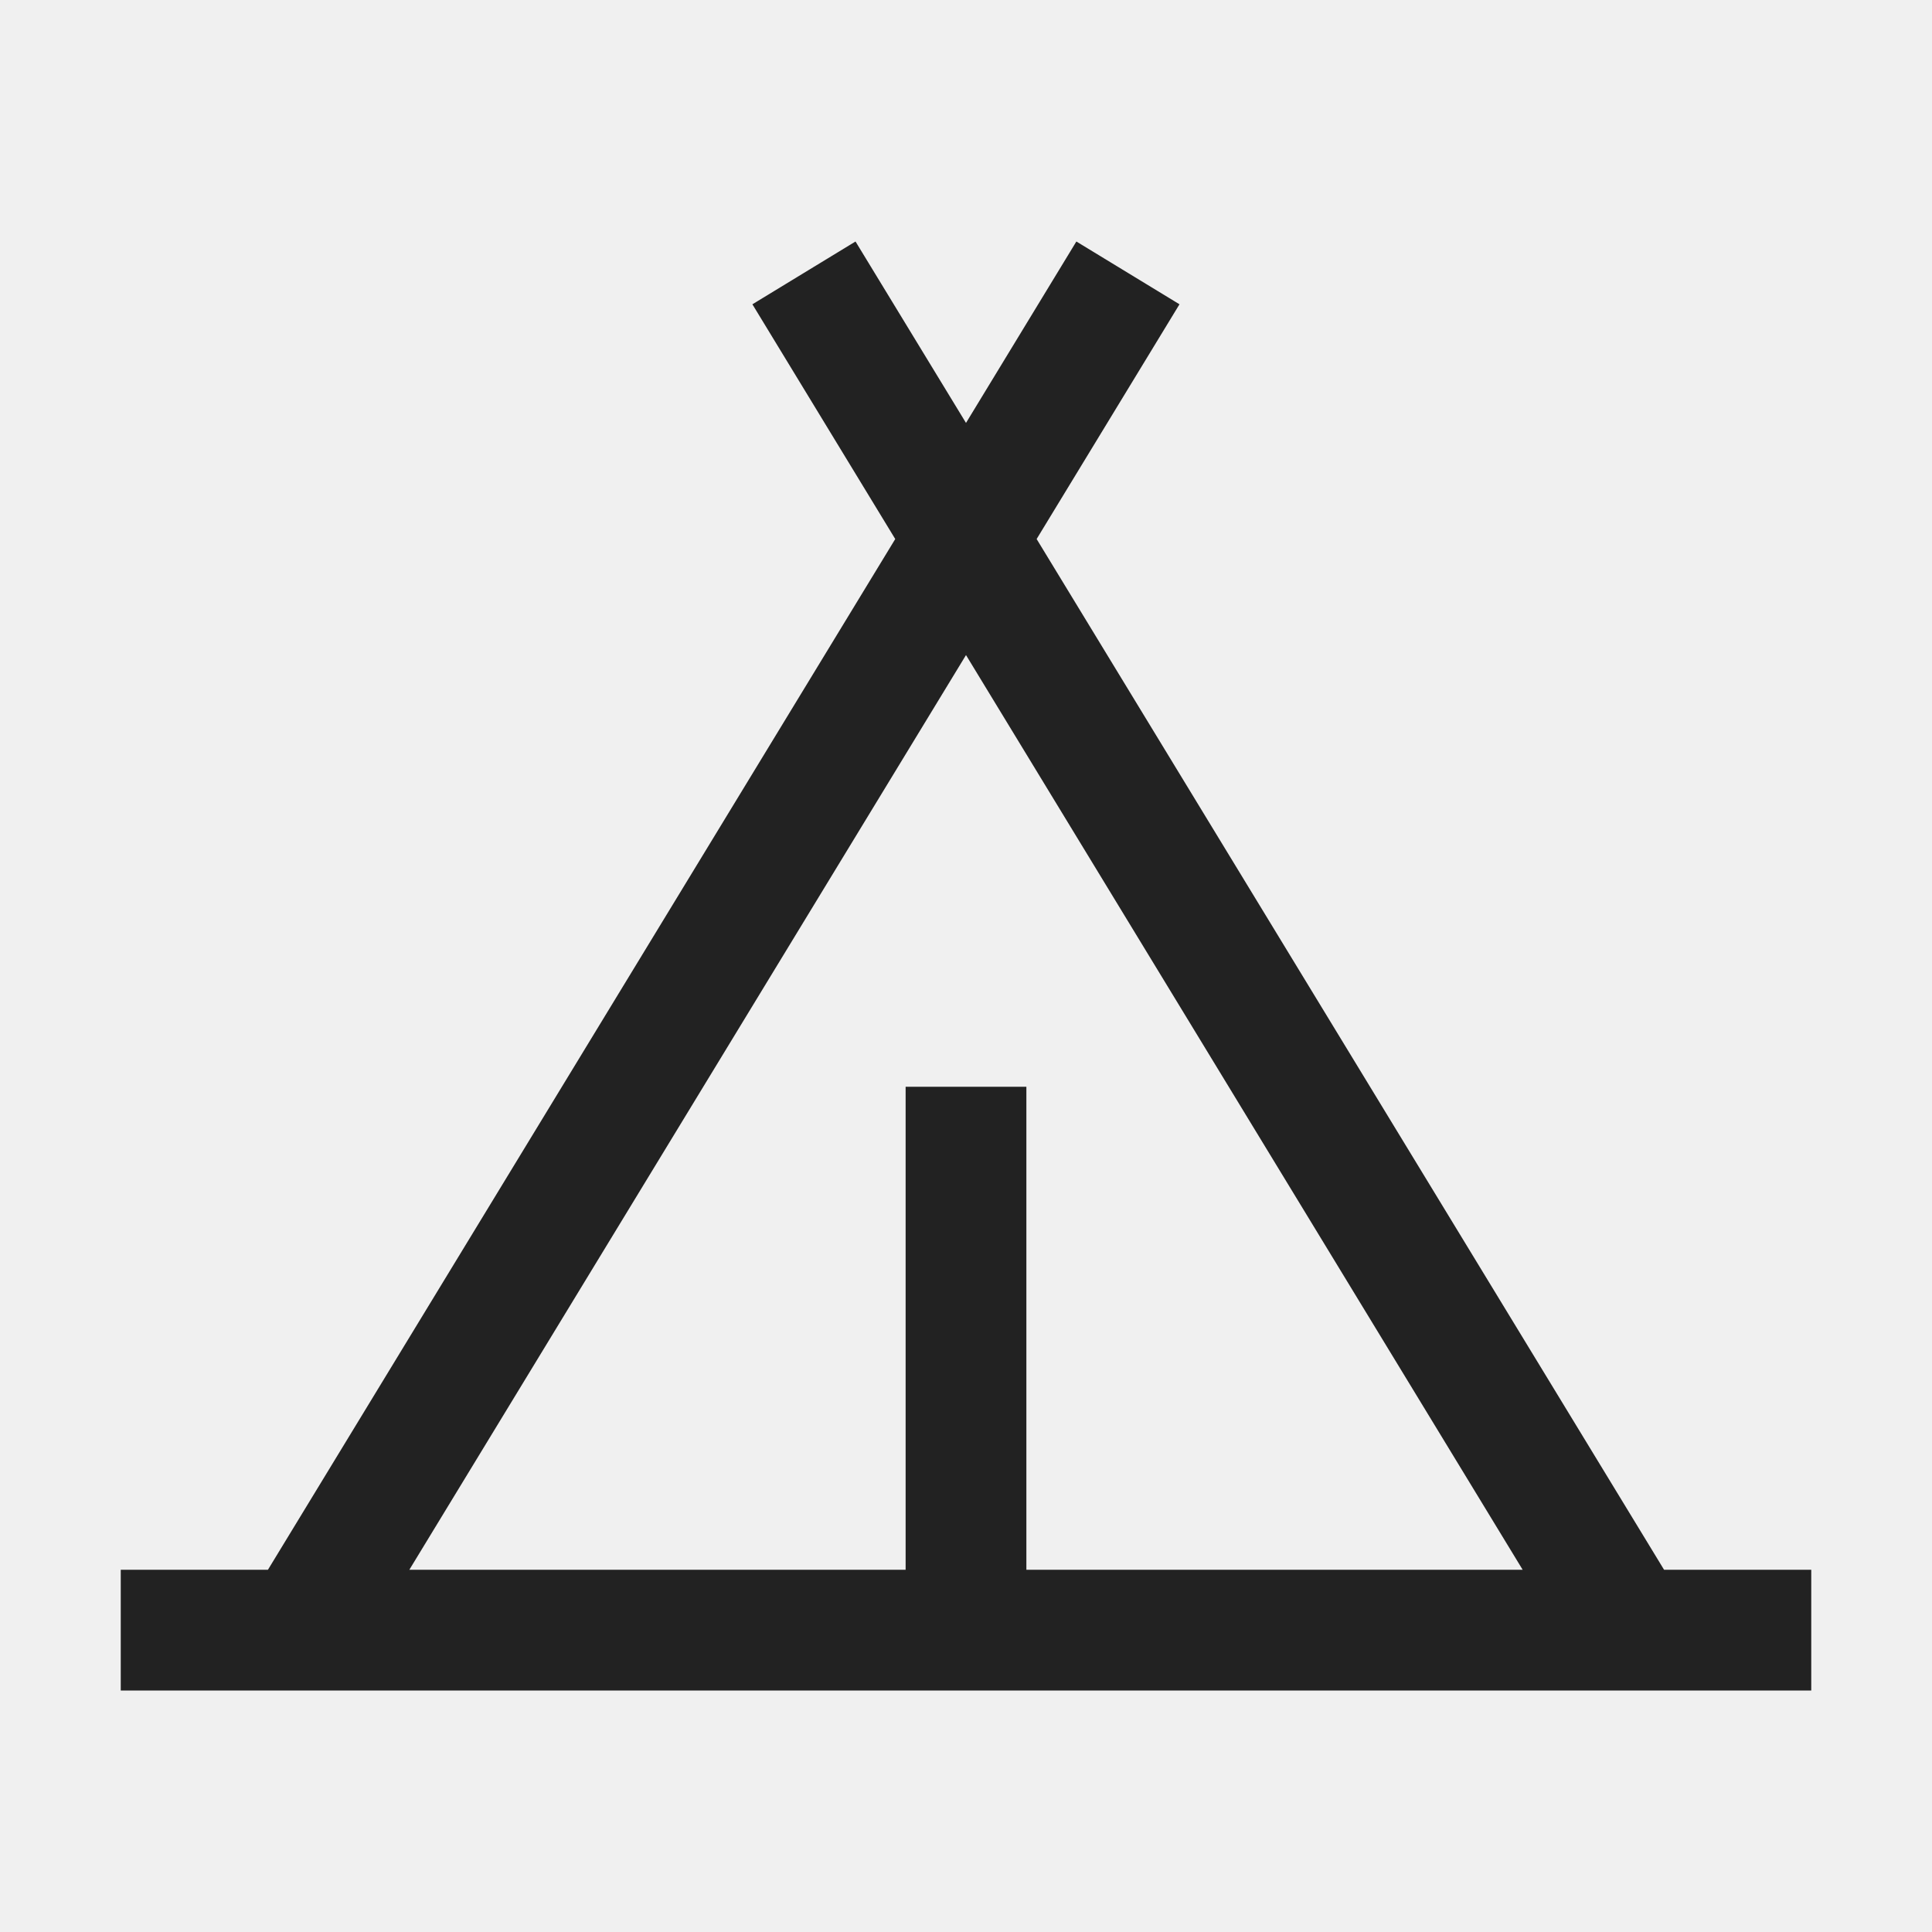
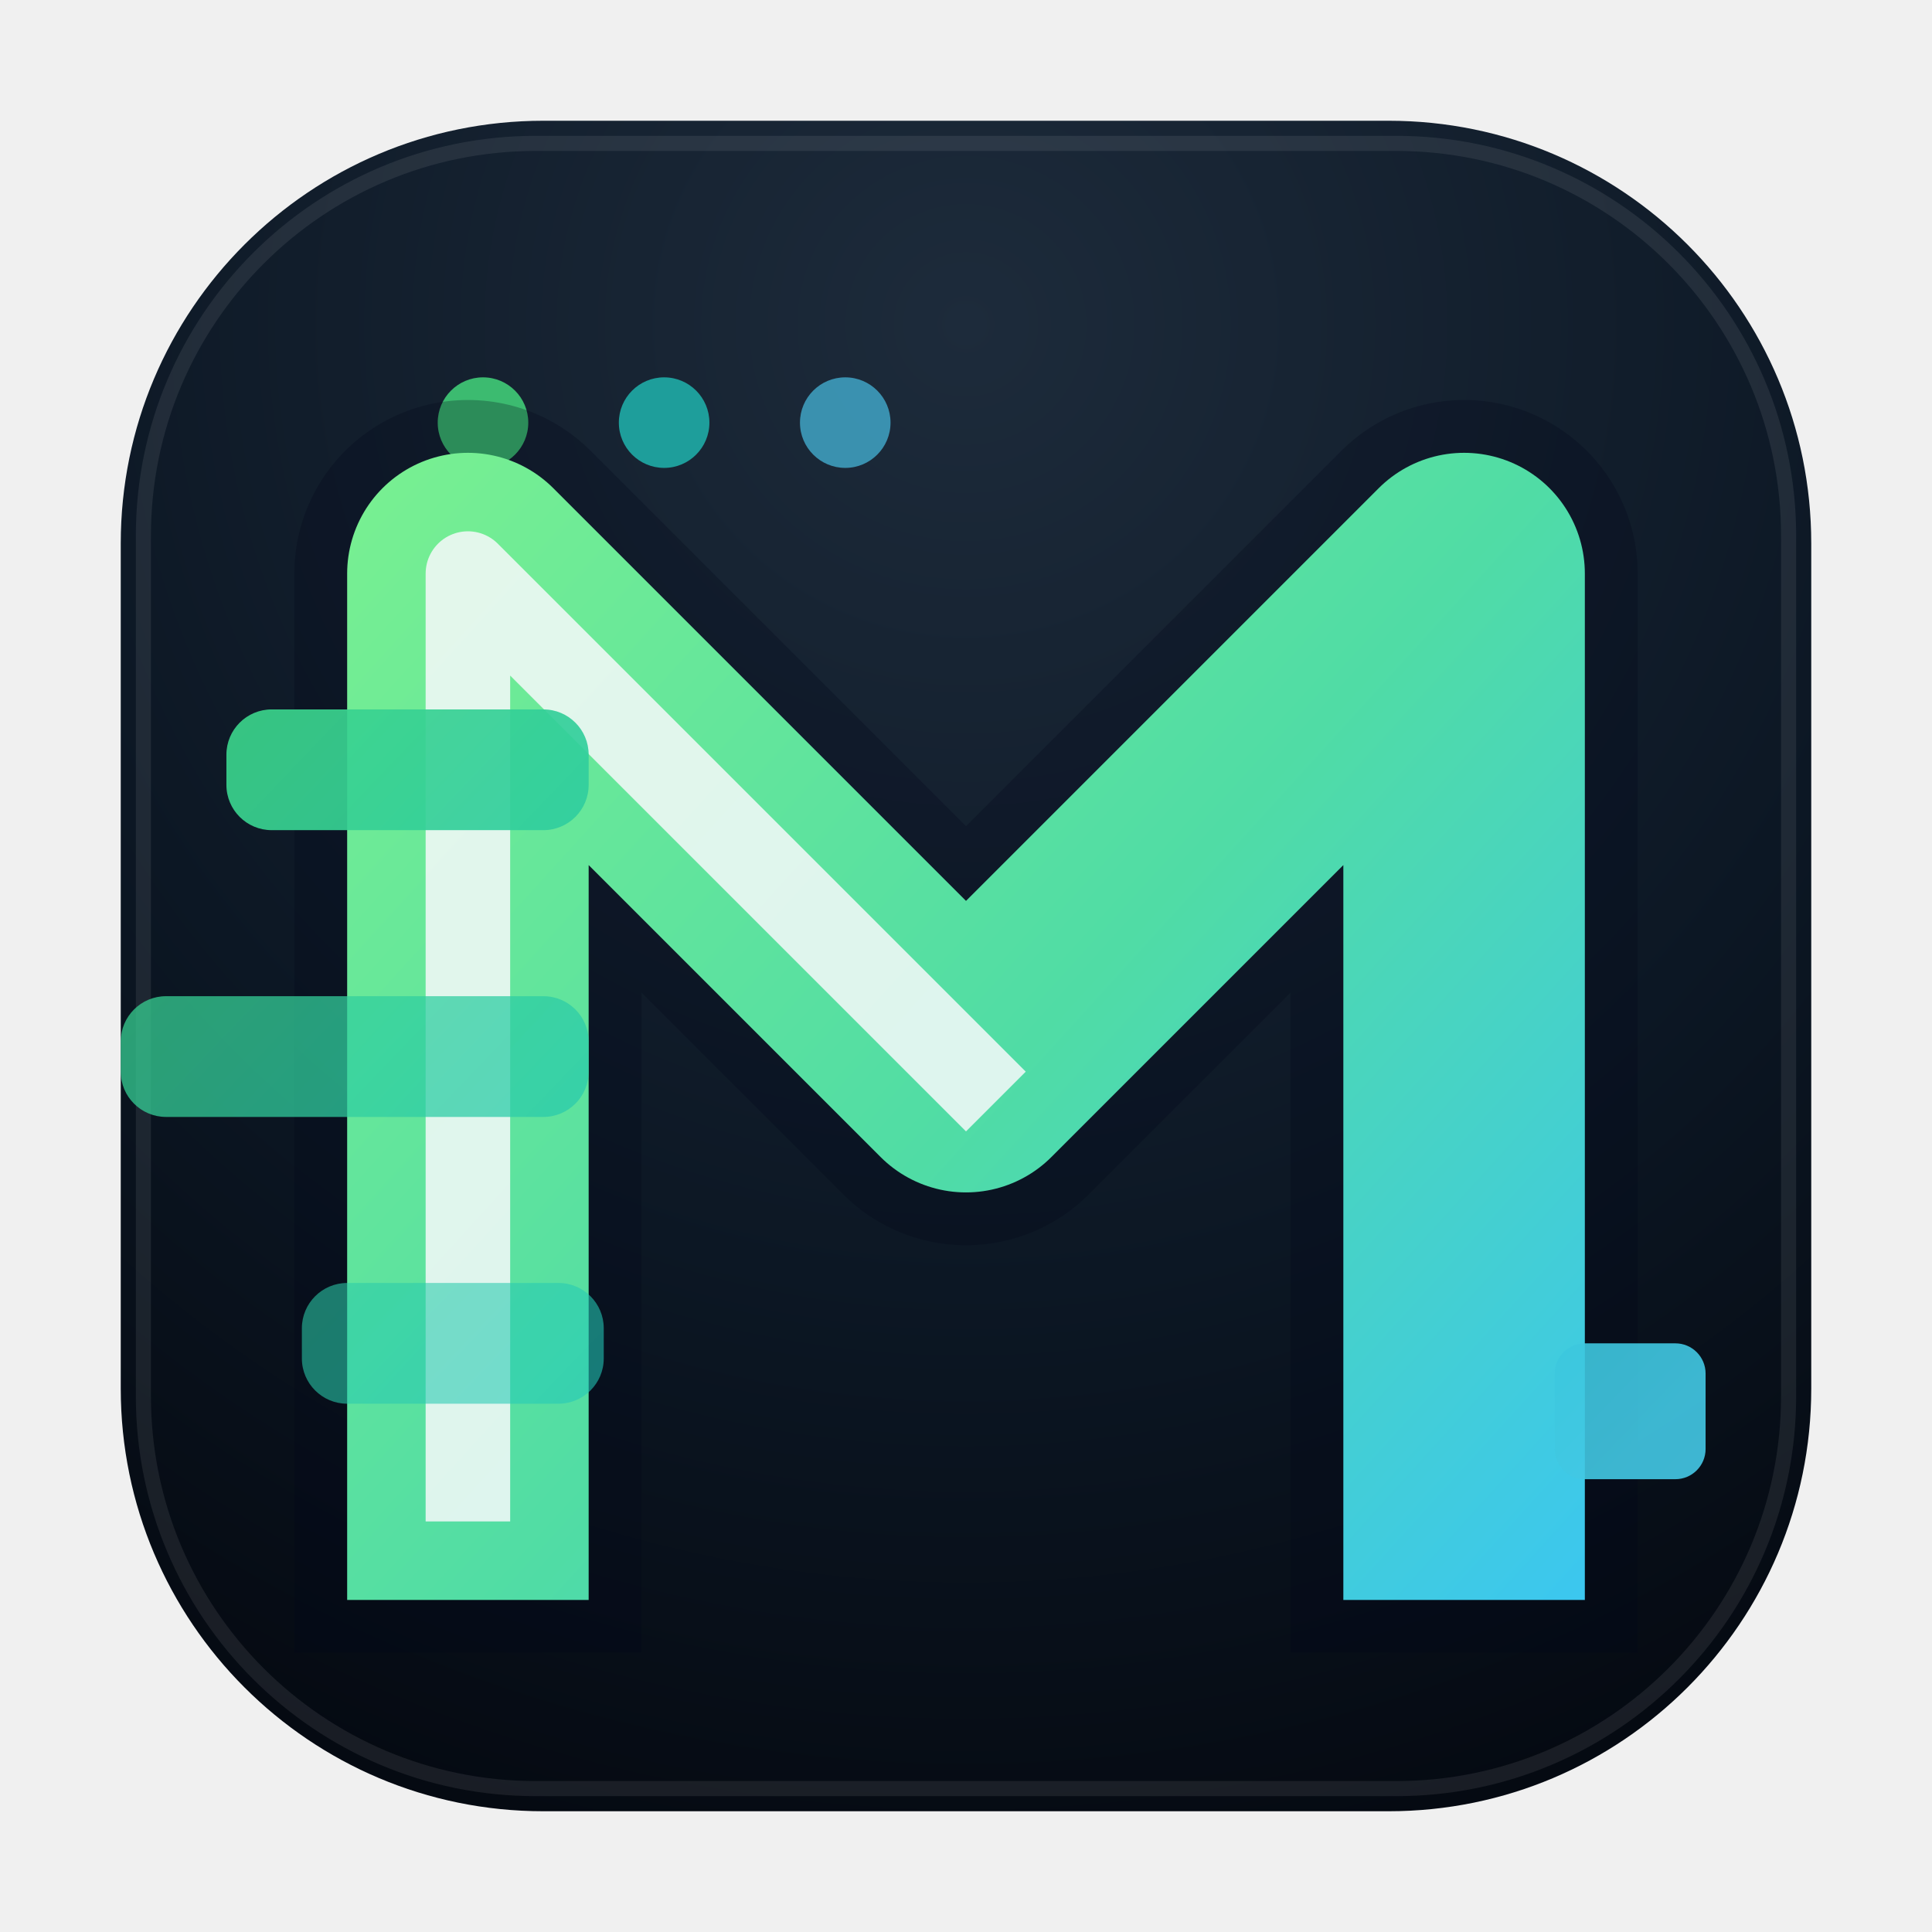
- <svg xmlns="http://www.w3.org/2000/svg" viewBox="0 0 32 32">
-   <style>
-     path { fill: #222; }
-     @media (prefers-color-scheme: dark) {
-       path { fill: #ffffff; }
-     }
-   </style>
-   <path d="M27.562 26L17.17 8.928l2.366-3.888L17.828 4L16 7.005L14.17 4l-1.708 1.04l2.366 3.888L4.438 26H2v2h28v-2zM16 10.85L25.22 26H17v-8h-2v8H6.78z" />
+ <svg xmlns="http://www.w3.org/2000/svg" viewBox="0 0 128 128" width="128" height="128" role="img" aria-label="markstream-vue app icon">
+   <defs>
+     <linearGradient id="msGrad" x1="18" y1="18" x2="112" y2="108" gradientUnits="userSpaceOnUse">
+       <stop offset="0" stop-color="#43d67b" />
+       <stop offset="0.52" stop-color="#20c7bd" />
+       <stop offset="1" stop-color="#4cc9f0" />
+     </linearGradient>
+     <linearGradient id="msGradSoft" x1="20" y1="20" x2="108" y2="100" gradientUnits="userSpaceOnUse">
+       <stop offset="0" stop-color="#7df28f" />
+       <stop offset="0.55" stop-color="#50dca5" />
+       <stop offset="1" stop-color="#3bc6f2" />
+     </linearGradient>
+     <radialGradient id="tileBg" cx="50%" cy="12%" r="92%">
+       <stop offset="0" stop-color="#1d2b3b" />
+       <stop offset="0.62" stop-color="#0c1724" />
+       <stop offset="1" stop-color="#050a12" />
+     </radialGradient>
+     <filter id="softShadow" x="-30%" y="-30%" width="160%" height="160%">
+       <feDropShadow dx="0" dy="8" stdDeviation="8" flood-color="#020617" flood-opacity="0.16" />
+     </filter>
+   </defs>
+   <rect x="8" y="8" width="112" height="112" rx="28" fill="url(#tileBg)" />
+   <rect x="9.5" y="9.5" width="109" height="109" rx="26" fill="none" stroke="#ffffff" stroke-opacity="0.08" />
+   <circle cx="32" cy="28" r="3" fill="#43d67b" opacity="0.85" />
+   <circle cx="44" cy="28" r="3" fill="#20c7bd" opacity="0.75" />
+   <circle cx="56" cy="28" r="3" fill="#4cc9f0" opacity="0.65" />
+   <g transform="translate(0 5)">
+     <path d="M31 93 V33 L64 66 L97 33 V93" fill="none" stroke="#020617" stroke-opacity="0.26" stroke-width="23" stroke-linecap="square" stroke-linejoin="round" />
+     <path d="M31 93 V33 L64 66 L97 33 V93" fill="none" stroke="url(#msGradSoft)" stroke-width="16" stroke-linecap="square" stroke-linejoin="round" />
+     <path d="M31 93 V33 L64 66" fill="none" stroke="#f8fafc" stroke-opacity="0.84" stroke-width="5.6" stroke-linecap="square" stroke-linejoin="round" />
+     <rect x="15" y="42" width="24" height="8" rx="3" fill="url(#msGrad)" opacity="0.92" />
+     <rect x="8" y="61" width="31" height="8" rx="3" fill="url(#msGrad)" opacity="0.74" />
+     <rect x="20" y="80" width="20" height="8" rx="3" fill="url(#msGrad)" opacity="0.58" />
+     <rect x="103" y="84" width="10" height="9" rx="2" fill="url(#msGrad)" opacity="0.9" />
+   </g>
</svg>
